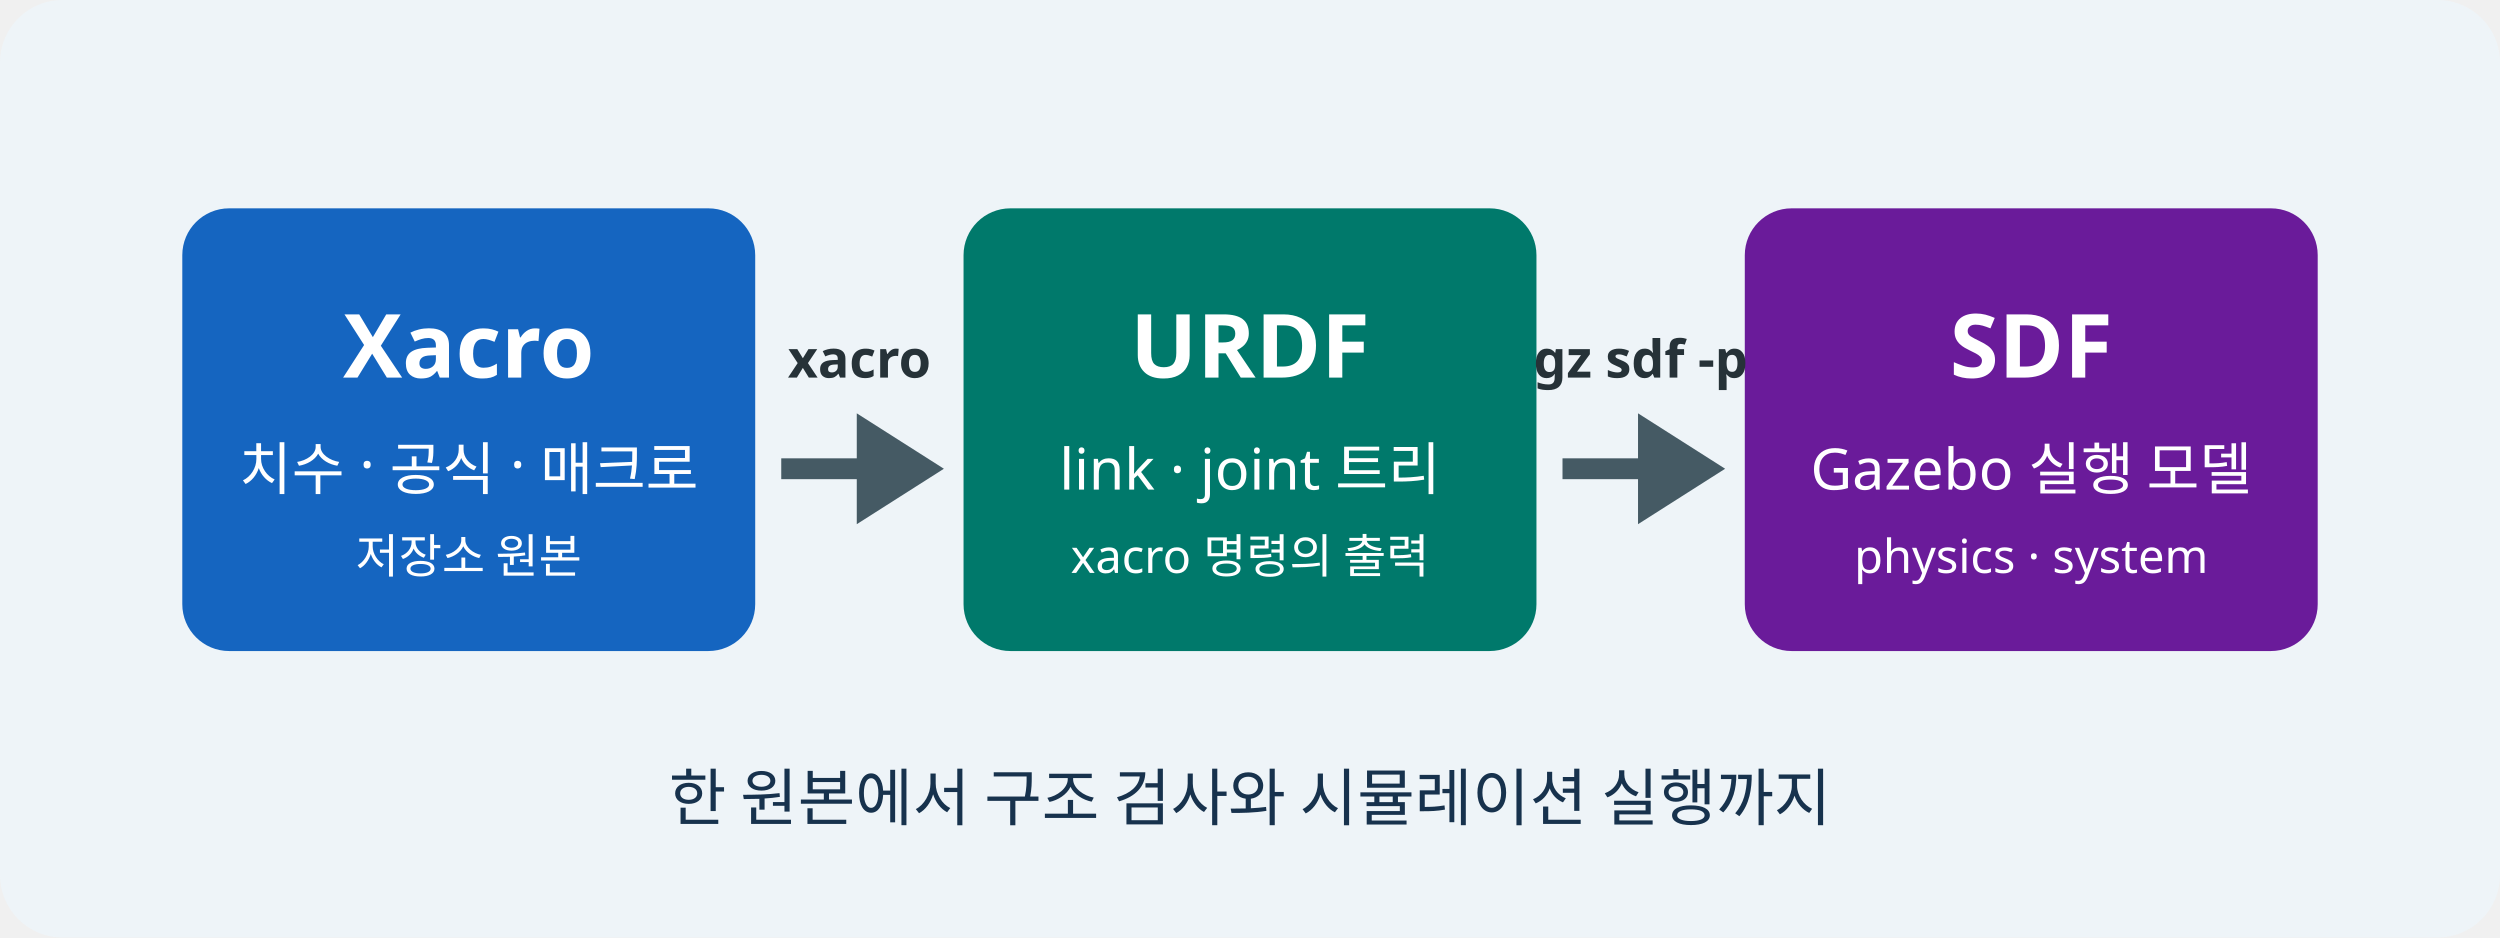
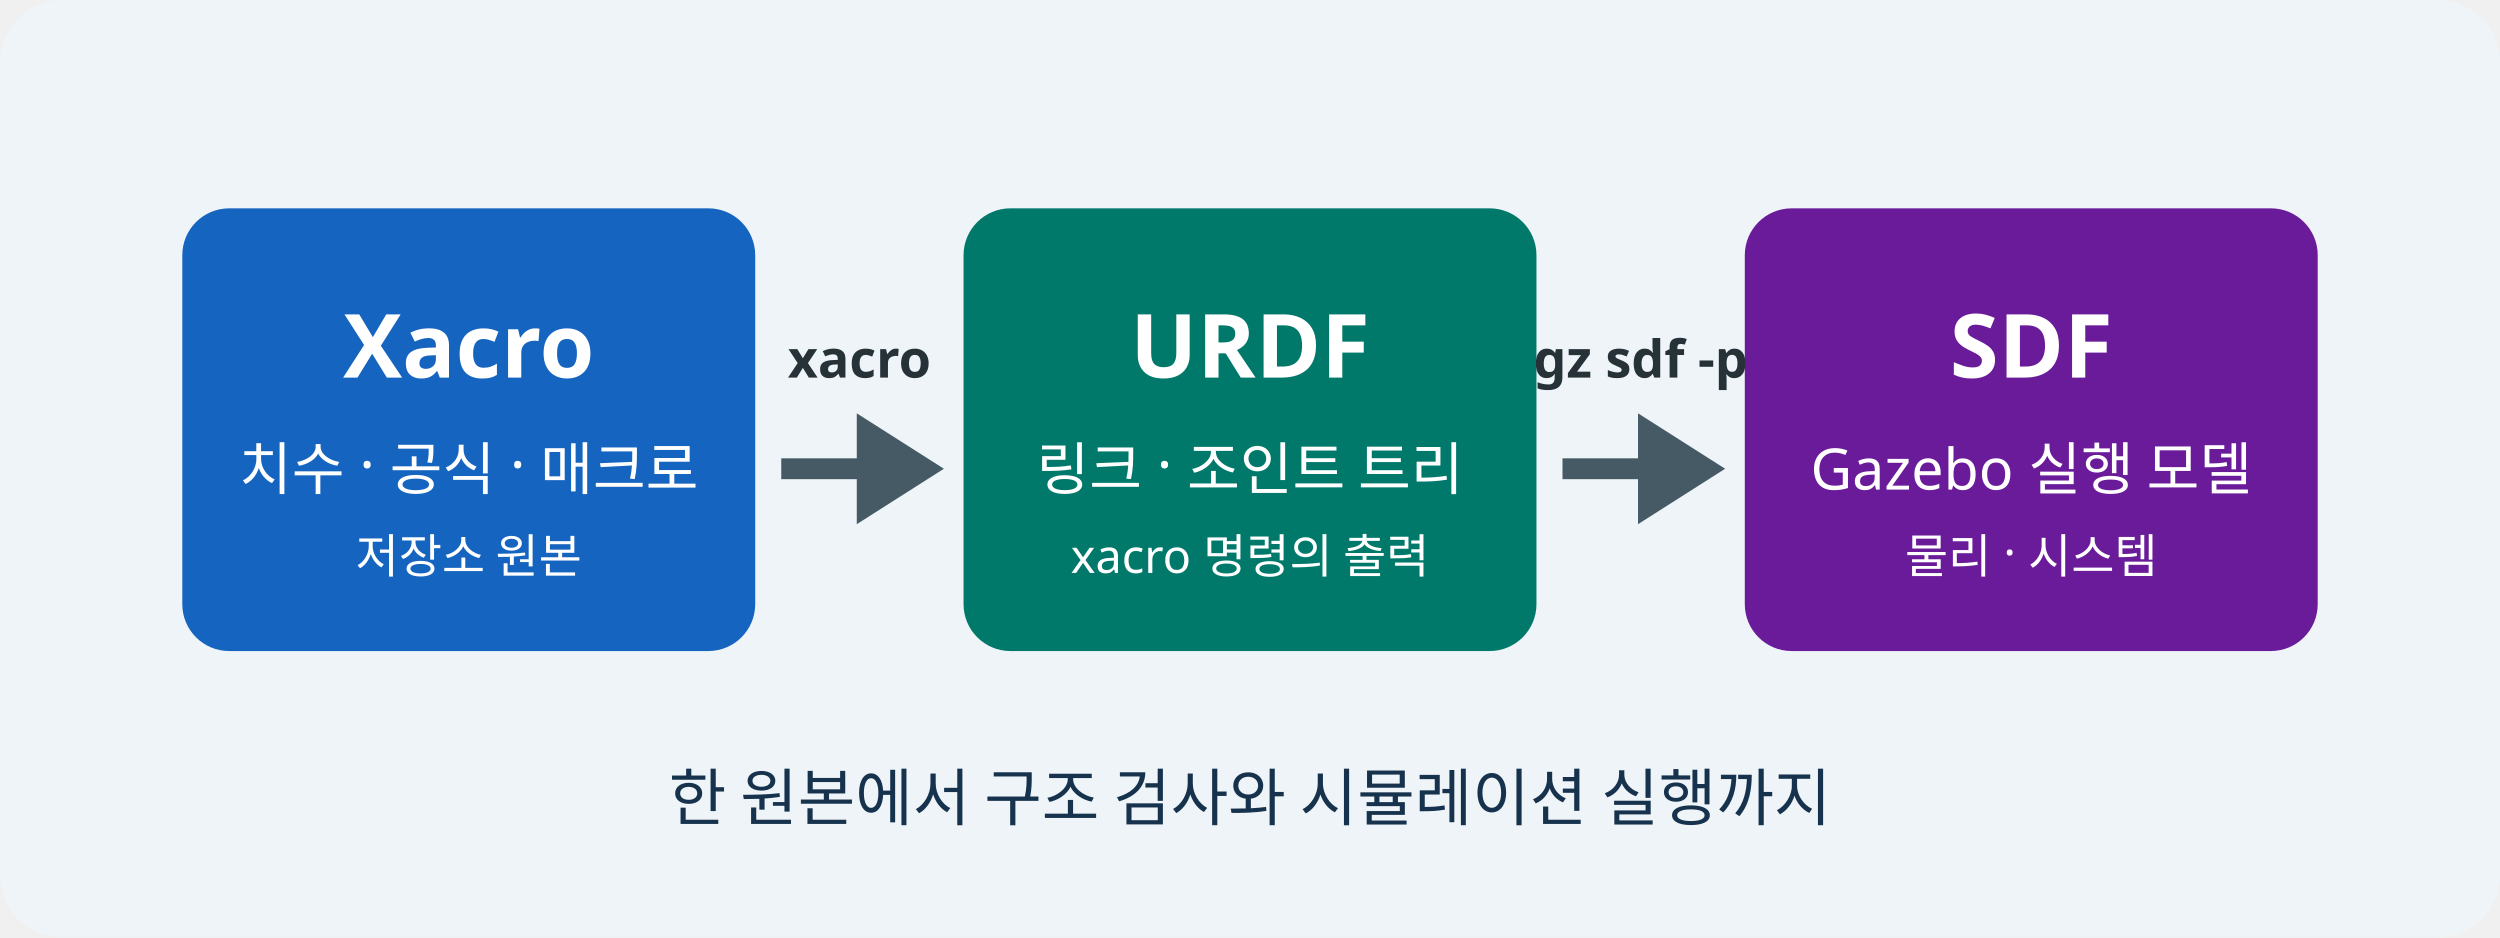
<svg xmlns="http://www.w3.org/2000/svg" viewBox="0 0 960 360" role="img" aria-labelledby="title desc">
  <rect width="960" height="360" rx="24" fill="#eef4f8" />
  <g font-family="sans-serif" text-anchor="middle">
    <g transform="translate(70 80)">
      <rect width="220" height="170" rx="18" fill="#1565c0" />
      <text x="110" y="65" fill="white" font-size="34" font-weight="700">Xacro</text>
      <text x="110" y="108" fill="white" font-size="22">치수 · 공식 · 매크로</text>
      <text x="110" y="140" fill="white" font-size="18">저장소 원본</text>
    </g>
    <g transform="translate(370 80)">
      <rect width="220" height="170" rx="18" fill="#00796b" />
      <text x="110" y="65" fill="white" font-size="34" font-weight="700">URDF</text>
-       <text x="110" y="108" fill="white" font-size="22">link · joint 트리</text>
+       <text x="110" y="108" fill="white" font-size="22">링크 · 조인트 트리</text>
      <text x="110" y="140" fill="white" font-size="18">xacro 명령의 출력</text>
    </g>
    <g transform="translate(670 80)">
      <rect width="220" height="170" rx="18" fill="#6a1b9a" />
      <text x="110" y="65" fill="white" font-size="34" font-weight="700">SDF</text>
      <text x="110" y="108" fill="white" font-size="22">Gazebo 실행 모델</text>
-       <text x="110" y="140" fill="white" font-size="18">physics · system</text>
+       <text x="110" y="140" fill="white" font-size="18">물리 · 시스템</text>
    </g>
    <g fill="#263238" font-size="20" font-weight="700">
      <text x="330" y="145">xacro</text>
      <text x="630" y="145">gz sdf -p</text>
    </g>
  </g>
  <g stroke="#455a64" stroke-width="8" fill="#455a64">
    <path d="M300 180h55" />
    <path d="M355 180l-22-14v28z" />
    <path d="M600 180h55" />
    <path d="M655 180l-22-14v28z" />
  </g>
  <text x="480" y="315" text-anchor="middle" fill="#17324d" font-family="sans-serif" font-size="24">한 원본에서 구조 검사와 시뮬레이션 실행까지</text>
</svg>
